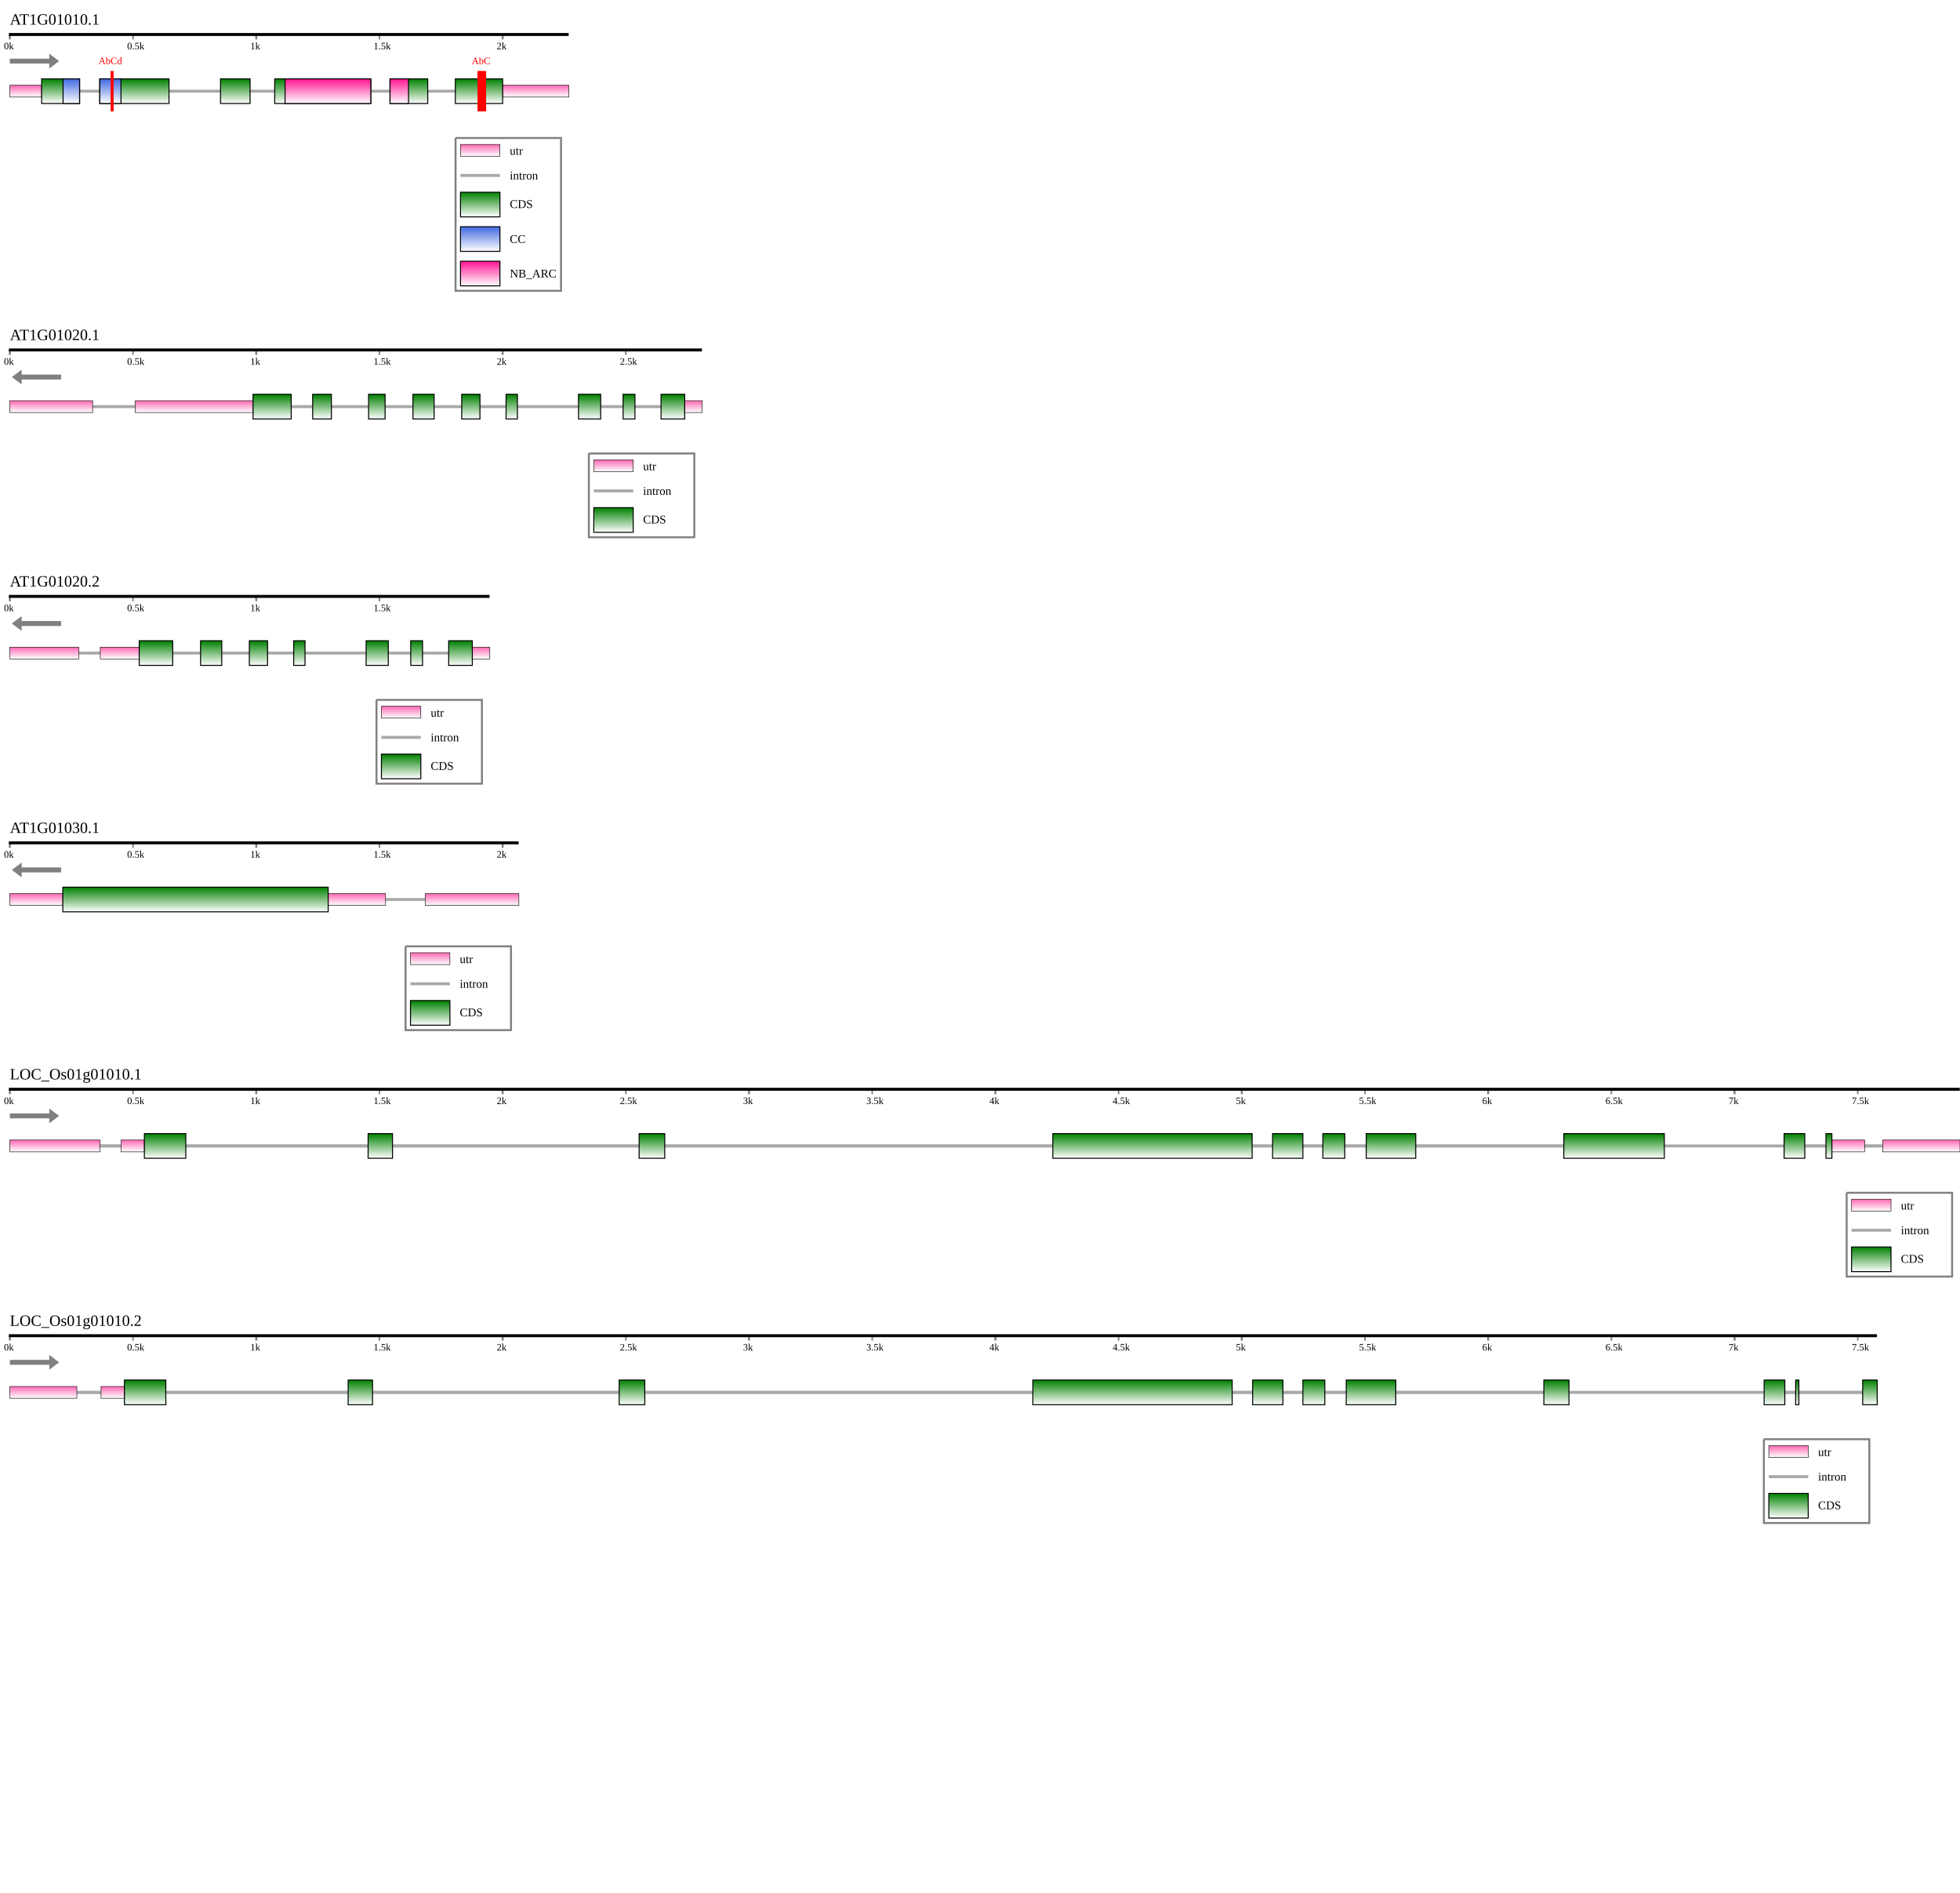
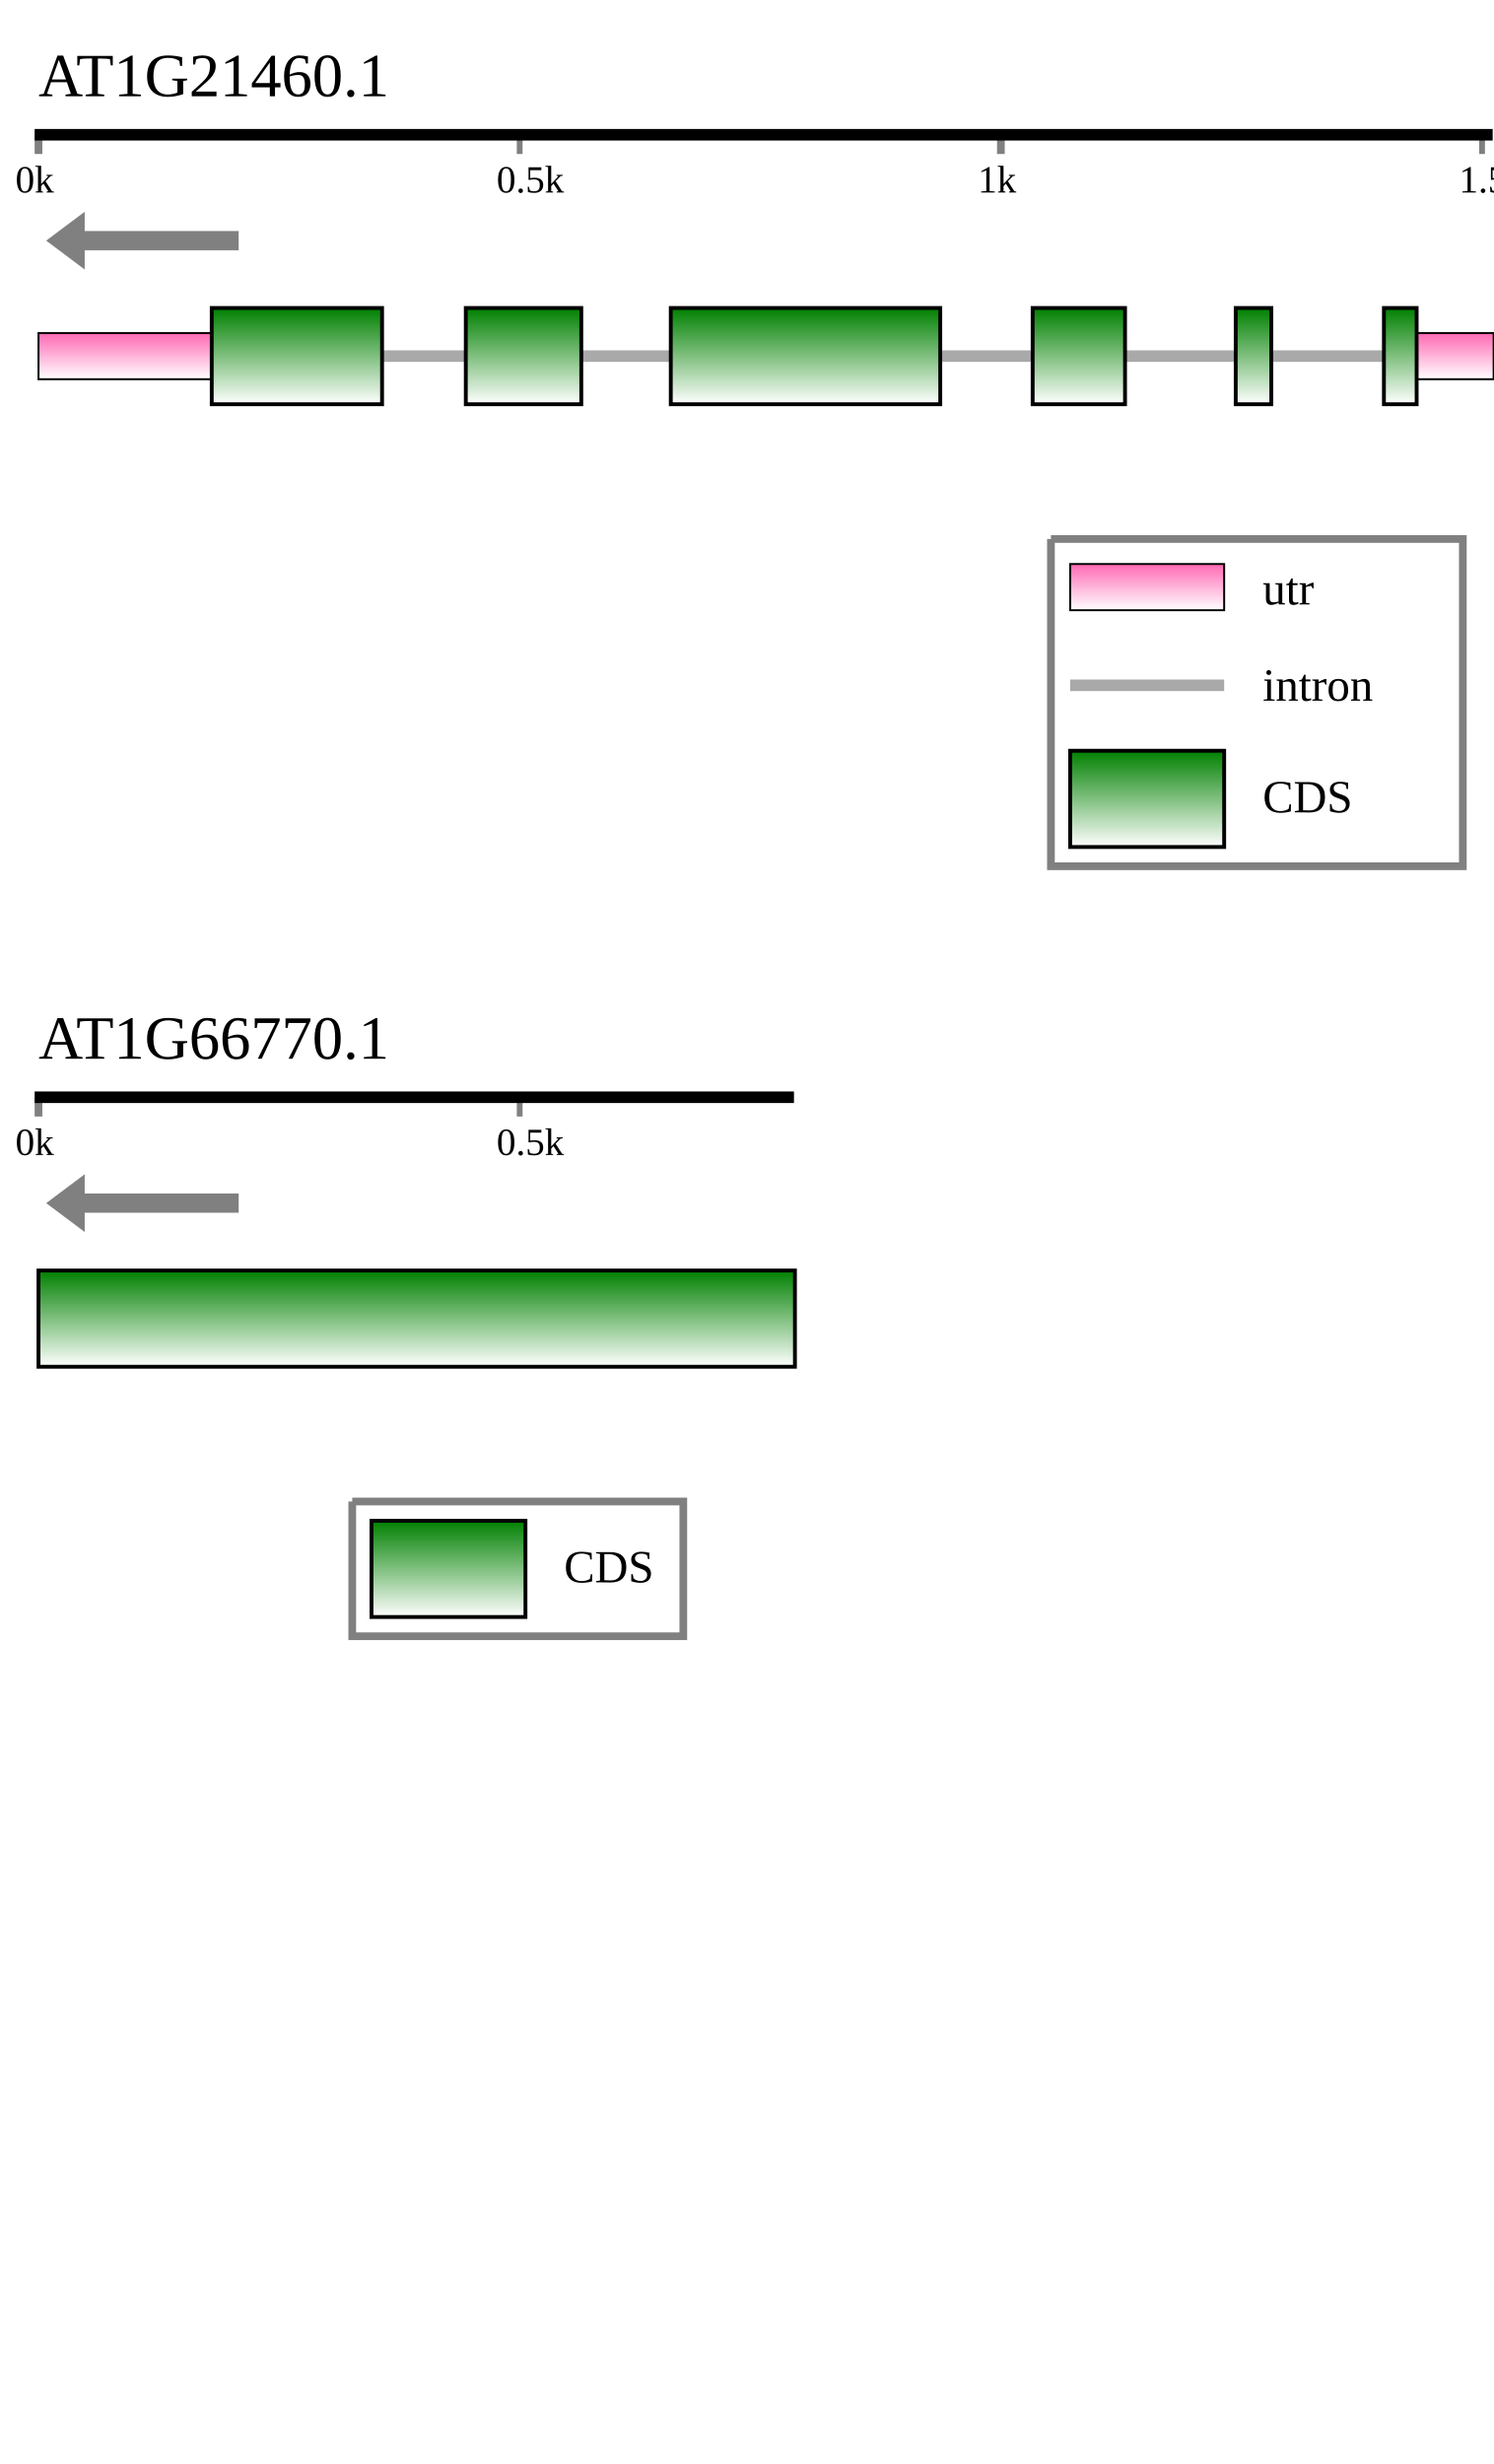
- <svg xmlns="http://www.w3.org/2000/svg" baseProfile="full" height="1920" version="1.1" width="1988.75">
+ <svg xmlns="http://www.w3.org/2000/svg" baseProfile="full" height="640" version="1.1" width="388.0">
  <defs>
    <linearGradient id="id1" x1="0" x2="0" y1="0" y2="1">
-       <stop offset="0" stop-color="hotpink" />
-       <stop offset="1" stop-color="white" />
-       <stop offset="0" stop-color="hotpink" />
-       <stop offset="1" stop-color="white" />
-       <stop offset="0" stop-color="hotpink" />
-       <stop offset="1" stop-color="white" />
-       <stop offset="0" stop-color="hotpink" />
-       <stop offset="1" stop-color="white" />
-       <stop offset="0" stop-color="hotpink" />
-       <stop offset="1" stop-color="white" />
-       <stop offset="0" stop-color="hotpink" />
-       <stop offset="1" stop-color="white" />
-       <stop offset="0" stop-color="hotpink" />
-       <stop offset="1" stop-color="white" />
-       <stop offset="0" stop-color="hotpink" />
-       <stop offset="1" stop-color="white" />
      <stop offset="0" stop-color="hotpink" />
      <stop offset="1" stop-color="white" />
      <stop offset="0" stop-color="hotpink" />
      <stop offset="1" stop-color="white" />
      <stop offset="0" stop-color="hotpink" />
      <stop offset="1" stop-color="white" />
      <stop offset="0" stop-color="hotpink" />
      <stop offset="1" stop-color="white" />
    </linearGradient>
    <linearGradient id="id2" x1="0" x2="0" y1="0" y2="1">
      <stop offset="0" stop-color="green" />
      <stop offset="1" stop-color="white" />
      <stop offset="0" stop-color="green" />
      <stop offset="1" stop-color="white" />
-       <stop offset="0" stop-color="green" />
-       <stop offset="1" stop-color="white" />
-       <stop offset="0" stop-color="green" />
-       <stop offset="1" stop-color="white" />
-       <stop offset="0" stop-color="green" />
-       <stop offset="1" stop-color="white" />
-       <stop offset="0" stop-color="green" />
-       <stop offset="1" stop-color="white" />
    </linearGradient>
    <linearGradient x1="0" x2="0" y1="0" y2="1" />
    <linearGradient x1="0" x2="0" y1="0" y2="1">
      <stop offset="0" stop-color="orange" />
      <stop offset="1" stop-color="white" />
      <stop offset="0" stop-color="orange" />
      <stop offset="1" stop-color="white" />
-       <stop offset="0" stop-color="orange" />
-       <stop offset="1" stop-color="white" />
-       <stop offset="0" stop-color="orange" />
-       <stop offset="1" stop-color="white" />
-       <stop offset="0" stop-color="orange" />
-       <stop offset="1" stop-color="white" />
-       <stop offset="0" stop-color="orange" />
-       <stop offset="1" stop-color="white" />
-     </linearGradient>
-     <linearGradient id="id3" x1="0" x2="0" y1="0" y2="1">
-       <stop offset="0" stop-color="royalblue" />
-       <stop offset="1" stop-color="white" />
-     </linearGradient>
-     <linearGradient id="id4" x1="0" x2="0" y1="0" y2="1">
-       <stop offset="0" stop-color="deeppink" />
-       <stop offset="1" stop-color="white" />
    </linearGradient>
  </defs>
-   <text fill="black" font-size="16" x="10" y="25">AT1G01010.1</text>
-   <polygon fill="gray" points="10,59.5 50,59.5 50,54.5 60,62 50,69.5 50,64.5 10,64.5" stroke="none" />
+   <text fill="black" font-size="16" x="10" y="25">AT1G21460.1</text>
+   <polygon fill="gray" points="22,60 62,60 62,65 22,65 22,70 12,62.5 22,55" stroke="none" />
  <line stroke="gray" stroke-width="2" x1="10" x2="10" y1="35" y2="40" />
  <text fill="black" font-size="10" x="4" y="50">0k</text>
  <line stroke="gray" stroke-width="1.5" x1="135.0" x2="135.0" y1="35" y2="40" />
  <text fill="black" font-size="10" x="129.0" y="50">0.5k</text>
  <line stroke="gray" stroke-width="2" x1="260" x2="260" y1="35" y2="40" />
  <text fill="black" font-size="10" x="254" y="50">1k</text>
  <line stroke="gray" stroke-width="1.5" x1="385.0" x2="385.0" y1="35" y2="40" />
  <text fill="black" font-size="10" x="379.0" y="50">1.5k</text>
-   <line stroke="gray" stroke-width="2" x1="510" x2="510" y1="35" y2="40" />
-   <text fill="black" font-size="10" x="504" y="50">2k</text>
-   <line stroke="black" stroke-width="3" x1="9.0" x2="577.0" y1="35" y2="35" />
-   <rect fill="url(#id1) currentColor" height="12px" stroke="black" stroke-width="0.5" width="40px" x="467.25" y="146.5" />
-   <text fill="black" font-size="12" x="517.25" y="157">utr</text>
-   <line stroke="darkgrey" stroke-width="3" x1="80.5" x2="101.25" y1="92.5" y2="92.5" />
-   <line stroke="darkgrey" stroke-width="3" x1="171.25" x2="223.75" y1="92.5" y2="92.5" />
-   <line stroke="darkgrey" stroke-width="3" x1="253.5" x2="278.75" y1="92.5" y2="92.5" />
-   <line stroke="darkgrey" stroke-width="3" x1="376.0" x2="395.75" y1="92.5" y2="92.5" />
-   <line stroke="darkgrey" stroke-width="3" x1="433.75" x2="462.0" y1="92.5" y2="92.5" />
-   <line stroke="darkgrey" stroke-width="3" x1="467.25" x2="507.25" y1="178" y2="178" />
-   <text fill="black" font-size="12" x="517.25" y="182">intron</text>
-   <rect fill="url(#id1) currentColor" height="12px" stroke="black" stroke-width="0.5" width="32.25px" x="10.0" y="86.5" />
-   <rect fill="url(#id1) currentColor" height="12px" stroke="black" stroke-width="0.5" width="67.25px" x="510.0" y="86.5" />
-   <rect fill="url(#id2) currentColor" height="25px" opacity="1.0" stroke="black" stroke-width="1" width="38.5px" x="42.25" y="80" />
-   <rect fill="url(#id2) currentColor" height="25px" opacity="1.0" stroke="black" stroke-width="1" width="70.25px" x="101.25" y="80" />
-   <rect fill="url(#id2) currentColor" height="25px" opacity="1.0" stroke="black" stroke-width="1" width="30.0px" x="223.75" y="80" />
-   <rect fill="url(#id2) currentColor" height="25px" opacity="1.0" stroke="black" stroke-width="1" width="97.5px" x="278.75" y="80" />
-   <rect fill="url(#id2) currentColor" height="25px" opacity="1.0" stroke="black" stroke-width="1" width="38.25px" x="395.75" y="80" />
-   <rect fill="url(#id2) currentColor" height="25px" opacity="1.0" stroke="black" stroke-width="1" width="48.0px" x="462.0" y="80" />
-   <rect fill="url(#id2) currentColor" height="25px" stroke="black" stroke-width="1" width="40px" x="467.25" y="195" />
-   <text fill="black" font-size="12" x="517.25" y="211">CDS</text>
-   <rect fill="url(#id3) currentColor" height="25px" stroke="black" stroke-width="1" width="16.75px" x="64.0" y="80" />
-   <rect fill="url(#id3) currentColor" height="25px" stroke="black" stroke-width="1" width="40px" x="467.25" y="230" />
-   <text fill="black" font-size="12" x="517.25" y="246.5">CC</text>
-   <rect fill="url(#id3) currentColor" height="25px" stroke="black" stroke-width="1" width="21.5px" x="101.25" y="80" />
-   <rect fill="url(#id4) currentColor" height="25px" stroke="black" stroke-width="1" width="87.0px" x="289.25" y="80" />
-   <rect fill="url(#id4) currentColor" height="25px" stroke="black" stroke-width="1" width="40px" x="467.25" y="265" />
-   <text fill="black" font-size="12" x="517.25" y="281.5">NB_ARC</text>
-   <rect fill="url(#id4) currentColor" height="25px" stroke="black" stroke-width="1" width="18.75px" x="395.75" y="80" />
+   <line stroke="black" stroke-width="3" x1="9.0" x2="387.75" y1="35" y2="35" />
+   <rect fill="url(#id1) currentColor" height="12px" stroke="black" stroke-width="0.5" width="40px" x="278.0" y="146.5" />
+   <text fill="black" font-size="12" x="328.0" y="157">utr</text>
+   <line stroke="darkgrey" stroke-width="3" x1="99.0" x2="121.0" y1="92.5" y2="92.5" />
+   <line stroke="darkgrey" stroke-width="3" x1="150.75" x2="174.25" y1="92.5" y2="92.5" />
+   <line stroke="darkgrey" stroke-width="3" x1="244.0" x2="268.25" y1="92.5" y2="92.5" />
+   <line stroke="darkgrey" stroke-width="3" x1="292.0" x2="321.0" y1="92.5" y2="92.5" />
+   <line stroke="darkgrey" stroke-width="3" x1="330.0" x2="359.5" y1="92.5" y2="92.5" />
+   <line stroke="darkgrey" stroke-width="3" x1="278.0" x2="318.0" y1="178" y2="178" />
+   <text fill="black" font-size="12" x="328.0" y="182">intron</text>
+   <rect fill="url(#id1) currentColor" height="12px" stroke="black" stroke-width="0.5" width="20.0px" x="368.0" y="86.5" />
+   <rect fill="url(#id1) currentColor" height="12px" stroke="black" stroke-width="0.5" width="45.0px" x="10.0" y="86.5" />
+   <rect fill="url(#id2) currentColor" height="25px" opacity="1.0" stroke="black" stroke-width="1" width="8.5px" x="359.5" y="80" />
+   <rect fill="url(#id2) currentColor" height="25px" opacity="1.0" stroke="black" stroke-width="1" width="9.25px" x="321.0" y="80" />
+   <rect fill="url(#id2) currentColor" height="25px" opacity="1.0" stroke="black" stroke-width="1" width="24.0px" x="268.25" y="80" />
+   <rect fill="url(#id2) currentColor" height="25px" opacity="1.0" stroke="black" stroke-width="1" width="70.0px" x="174.25" y="80" />
+   <rect fill="url(#id2) currentColor" height="25px" opacity="1.0" stroke="black" stroke-width="1" width="30.0px" x="121.0" y="80" />
+   <rect fill="url(#id2) currentColor" height="25px" opacity="1.0" stroke="black" stroke-width="1" width="44.25px" x="55.0" y="80" />
+   <rect fill="url(#id2) currentColor" height="25px" stroke="black" stroke-width="1" width="40px" x="278.0" y="195" />
+   <text fill="black" font-size="12" x="328.0" y="211">CDS</text>
  <g fill="none" stroke="gray" stroke-width="2">
-     <polyline points="462.25,140 569.25,140 569.25,295 462.25,295 462.25,140" />
+     <polyline points="273.0,140 380.0,140 380.0,225 273.0,225 273.0,140" />
  </g>
-   <rect fill="red" height="40px" stroke="red" stroke-width="1" width="7.75px" x="485.0" y="72.5" />
-   <text fill="red" font-size="10" x="478.625" y="65">AbC</text>
-   <rect fill="red" height="40px" stroke="red" stroke-width="1" width="2px" x="112.75" y="72.5" />
-   <text fill="red" font-size="10" x="100.0" y="65">AbCd</text>
-   <text fill="black" font-size="16" x="10" y="345.0">AT1G01020.1</text>
-   <polygon fill="gray" points="22,380.0 62,380.0 62,385.0 22,385.0 22,390.0 12,382.5 22,375.0" stroke="none" />
-   <line stroke="gray" stroke-width="2" x1="10" x2="10" y1="355.0" y2="360.0" />
-   <text fill="black" font-size="10" x="4" y="370.0">0k</text>
-   <line stroke="gray" stroke-width="1.5" x1="135.0" x2="135.0" y1="355.0" y2="360.0" />
-   <text fill="black" font-size="10" x="129.0" y="370.0">0.5k</text>
-   <line stroke="gray" stroke-width="2" x1="260" x2="260" y1="355.0" y2="360.0" />
-   <text fill="black" font-size="10" x="254" y="370.0">1k</text>
-   <line stroke="gray" stroke-width="1.5" x1="385.0" x2="385.0" y1="355.0" y2="360.0" />
-   <text fill="black" font-size="10" x="379.0" y="370.0">1.5k</text>
-   <line stroke="gray" stroke-width="2" x1="510" x2="510" y1="355.0" y2="360.0" />
-   <text fill="black" font-size="10" x="504" y="370.0">2k</text>
-   <line stroke="gray" stroke-width="1.5" x1="635.0" x2="635.0" y1="355.0" y2="360.0" />
-   <text fill="black" font-size="10" x="629.0" y="370.0">2.5k</text>
-   <line stroke="black" stroke-width="3" x1="9.0" x2="712.25" y1="355.0" y2="355.0" />
-   <rect fill="url(#id1) currentColor" height="12px" stroke="black" stroke-width="0.5" width="40px" x="602.5" y="466.5" />
-   <text fill="black" font-size="12" x="652.5" y="477.0">utr</text>
-   <line stroke="darkgrey" stroke-width="3" x1="93.75" x2="137.25" y1="412.5" y2="412.5" />
-   <line stroke="darkgrey" stroke-width="3" x1="295.25" x2="317.25" y1="412.5" y2="412.5" />
-   <line stroke="darkgrey" stroke-width="3" x1="336.0" x2="374.0" y1="412.5" y2="412.5" />
-   <line stroke="darkgrey" stroke-width="3" x1="390.5" x2="419.0" y1="412.5" y2="412.5" />
-   <line stroke="darkgrey" stroke-width="3" x1="440.25" x2="468.5" y1="412.5" y2="412.5" />
-   <line stroke="darkgrey" stroke-width="3" x1="486.75" x2="513.5" y1="412.5" y2="412.5" />
-   <line stroke="darkgrey" stroke-width="3" x1="524.75" x2="587.0" y1="412.5" y2="412.5" />
-   <line stroke="darkgrey" stroke-width="3" x1="609.25" x2="632.25" y1="412.5" y2="412.5" />
-   <line stroke="darkgrey" stroke-width="3" x1="644.0" x2="670.75" y1="412.5" y2="412.5" />
-   <line stroke="darkgrey" stroke-width="3" x1="602.5" x2="642.5" y1="498.0" y2="498.0" />
-   <text fill="black" font-size="12" x="652.5" y="502.0">intron</text>
-   <rect fill="url(#id1) currentColor" height="12px" stroke="black" stroke-width="0.5" width="17.75px" x="694.75" y="406.5" />
-   <rect fill="url(#id1) currentColor" height="12px" stroke="black" stroke-width="0.5" width="119.5px" x="137.25" y="406.5" />
-   <rect fill="url(#id1) currentColor" height="12px" stroke="black" stroke-width="0.5" width="84.0px" x="10.0" y="406.5" />
-   <rect fill="url(#id2) currentColor" height="25px" opacity="1.0" stroke="black" stroke-width="1" width="24.0px" x="670.75" y="400.0" />
-   <rect fill="url(#id2) currentColor" height="25px" opacity="1.0" stroke="black" stroke-width="1" width="12.0px" x="632.25" y="400.0" />
-   <rect fill="url(#id2) currentColor" height="25px" opacity="1.0" stroke="black" stroke-width="1" width="22.5px" x="587.0" y="400.0" />
-   <rect fill="url(#id2) currentColor" height="25px" opacity="1.0" stroke="black" stroke-width="1" width="11.5px" x="513.5" y="400.0" />
-   <rect fill="url(#id2) currentColor" height="25px" opacity="1.0" stroke="black" stroke-width="1" width="18.5px" x="468.5" y="400.0" />
-   <rect fill="url(#id2) currentColor" height="25px" opacity="1.0" stroke="black" stroke-width="1" width="21.5px" x="419.0" y="400.0" />
-   <rect fill="url(#id2) currentColor" height="25px" opacity="1.0" stroke="black" stroke-width="1" width="16.75px" x="374.0" y="400.0" />
-   <rect fill="url(#id2) currentColor" height="25px" opacity="1.0" stroke="black" stroke-width="1" width="19.0px" x="317.25" y="400.0" />
-   <rect fill="url(#id2) currentColor" height="25px" opacity="1.0" stroke="black" stroke-width="1" width="38.75px" x="256.75" y="400.0" />
-   <rect fill="url(#id2) currentColor" height="25px" stroke="black" stroke-width="1" width="40px" x="602.5" y="515.0" />
-   <text fill="black" font-size="12" x="652.5" y="531.0">CDS</text>
+   <text fill="black" font-size="16" x="10" y="275.0">AT1G66770.1</text>
+   <polygon fill="gray" points="22,310.0 62,310.0 62,315.0 22,315.0 22,320.0 12,312.5 22,305.0" stroke="none" />
+   <line stroke="gray" stroke-width="2" x1="10" x2="10" y1="285.0" y2="290.0" />
+   <text fill="black" font-size="10" x="4" y="300.0">0k</text>
+   <line stroke="gray" stroke-width="1.5" x1="135.0" x2="135.0" y1="285.0" y2="290.0" />
+   <text fill="black" font-size="10" x="129.0" y="300.0">0.5k</text>
+   <line stroke="black" stroke-width="3" x1="9.0" x2="206.25" y1="285.0" y2="285.0" />
+   <rect fill="url(#id2) currentColor" height="25px" opacity="1.0" stroke="black" stroke-width="1" width="196.5px" x="10.0" y="330.0" />
+   <rect fill="url(#id2) currentColor" height="25px" stroke="black" stroke-width="1" width="40px" x="96.5" y="395.0" />
+   <text fill="black" font-size="12" x="146.5" y="411.0">CDS</text>
  <g fill="none" stroke="gray" stroke-width="2">
-     <polyline points="597.5,460.0 704.5,460.0 704.5,545.0 597.5,545.0 597.5,460.0" />
-   </g>
-   <text fill="black" font-size="16" x="10" y="595.0">AT1G01020.2</text>
-   <polygon fill="gray" points="22,630.0 62,630.0 62,635.0 22,635.0 22,640.0 12,632.5 22,625.0" stroke="none" />
-   <line stroke="gray" stroke-width="2" x1="10" x2="10" y1="605.0" y2="610.0" />
-   <text fill="black" font-size="10" x="4" y="620.0">0k</text>
-   <line stroke="gray" stroke-width="1.5" x1="135.0" x2="135.0" y1="605.0" y2="610.0" />
-   <text fill="black" font-size="10" x="129.0" y="620.0">0.5k</text>
-   <line stroke="gray" stroke-width="2" x1="260" x2="260" y1="605.0" y2="610.0" />
-   <text fill="black" font-size="10" x="254" y="620.0">1k</text>
-   <line stroke="gray" stroke-width="1.5" x1="385.0" x2="385.0" y1="605.0" y2="610.0" />
-   <text fill="black" font-size="10" x="379.0" y="620.0">1.5k</text>
-   <line stroke="black" stroke-width="3" x1="9.0" x2="496.75" y1="605.0" y2="605.0" />
-   <rect fill="url(#id1) currentColor" height="12px" stroke="black" stroke-width="0.5" width="40px" x="387.0" y="716.5" />
-   <text fill="black" font-size="12" x="437.0" y="727.0">utr</text>
-   <line stroke="darkgrey" stroke-width="3" x1="79.75" x2="101.75" y1="662.5" y2="662.5" />
-   <line stroke="darkgrey" stroke-width="3" x1="175.0" x2="203.5" y1="662.5" y2="662.5" />
-   <line stroke="darkgrey" stroke-width="3" x1="224.75" x2="253.0" y1="662.5" y2="662.5" />
-   <line stroke="darkgrey" stroke-width="3" x1="271.25" x2="298.0" y1="662.5" y2="662.5" />
-   <line stroke="darkgrey" stroke-width="3" x1="309.25" x2="371.5" y1="662.5" y2="662.5" />
-   <line stroke="darkgrey" stroke-width="3" x1="393.75" x2="416.75" y1="662.5" y2="662.5" />
-   <line stroke="darkgrey" stroke-width="3" x1="428.5" x2="455.25" y1="662.5" y2="662.5" />
-   <line stroke="darkgrey" stroke-width="3" x1="387.0" x2="427.0" y1="748.0" y2="748.0" />
-   <text fill="black" font-size="12" x="437.0" y="752.0">intron</text>
-   <rect fill="url(#id1) currentColor" height="12px" stroke="black" stroke-width="0.5" width="17.75px" x="479.25" y="656.5" />
-   <rect fill="url(#id1) currentColor" height="12px" stroke="black" stroke-width="0.5" width="39.5px" x="101.75" y="656.5" />
-   <rect fill="url(#id1) currentColor" height="12px" stroke="black" stroke-width="0.5" width="70.0px" x="10.0" y="656.5" />
-   <rect fill="url(#id2) currentColor" height="25px" opacity="1.0" stroke="black" stroke-width="1" width="24.0px" x="455.25" y="650.0" />
-   <rect fill="url(#id2) currentColor" height="25px" opacity="1.0" stroke="black" stroke-width="1" width="12.0px" x="416.75" y="650.0" />
-   <rect fill="url(#id2) currentColor" height="25px" opacity="1.0" stroke="black" stroke-width="1" width="22.5px" x="371.5" y="650.0" />
-   <rect fill="url(#id2) currentColor" height="25px" opacity="1.0" stroke="black" stroke-width="1" width="11.5px" x="298.0" y="650.0" />
-   <rect fill="url(#id2) currentColor" height="25px" opacity="1.0" stroke="black" stroke-width="1" width="18.5px" x="253.0" y="650.0" />
-   <rect fill="url(#id2) currentColor" height="25px" opacity="1.0" stroke="black" stroke-width="1" width="21.5px" x="203.5" y="650.0" />
-   <rect fill="url(#id2) currentColor" height="25px" opacity="1.0" stroke="black" stroke-width="1" width="34.0px" x="141.25" y="650.0" />
-   <rect fill="url(#id2) currentColor" height="25px" stroke="black" stroke-width="1" width="40px" x="387.0" y="765.0" />
-   <text fill="black" font-size="12" x="437.0" y="781.0">CDS</text>
-   <g fill="none" stroke="gray" stroke-width="2">
-     <polyline points="382.0,710.0 489.0,710.0 489.0,795.0 382.0,795.0 382.0,710.0" />
-   </g>
-   <text fill="black" font-size="16" x="10" y="845.0">AT1G01030.1</text>
-   <polygon fill="gray" points="22,880.0 62,880.0 62,885.0 22,885.0 22,890.0 12,882.5 22,875.0" stroke="none" />
-   <line stroke="gray" stroke-width="2" x1="10" x2="10" y1="855.0" y2="860.0" />
-   <text fill="black" font-size="10" x="4" y="870.0">0k</text>
-   <line stroke="gray" stroke-width="1.5" x1="135.0" x2="135.0" y1="855.0" y2="860.0" />
-   <text fill="black" font-size="10" x="129.0" y="870.0">0.5k</text>
-   <line stroke="gray" stroke-width="2" x1="260" x2="260" y1="855.0" y2="860.0" />
-   <text fill="black" font-size="10" x="254" y="870.0">1k</text>
-   <line stroke="gray" stroke-width="1.5" x1="385.0" x2="385.0" y1="855.0" y2="860.0" />
-   <text fill="black" font-size="10" x="379.0" y="870.0">1.5k</text>
-   <line stroke="gray" stroke-width="2" x1="510" x2="510" y1="855.0" y2="860.0" />
-   <text fill="black" font-size="10" x="504" y="870.0">2k</text>
-   <line stroke="black" stroke-width="3" x1="9.0" x2="526.25" y1="855.0" y2="855.0" />
-   <rect fill="url(#id1) currentColor" height="12px" stroke="black" stroke-width="0.5" width="40px" x="416.5" y="966.5" />
-   <text fill="black" font-size="12" x="466.5" y="977.0">utr</text>
-   <line stroke="darkgrey" stroke-width="3" x1="391.0" x2="431.5" y1="912.5" y2="912.5" />
-   <line stroke="darkgrey" stroke-width="3" x1="416.5" x2="456.5" y1="998.0" y2="998.0" />
-   <text fill="black" font-size="12" x="466.5" y="1002.0">intron</text>
-   <rect fill="url(#id1) currentColor" height="12px" stroke="black" stroke-width="0.5" width="95.0px" x="431.5" y="906.5" />
-   <rect fill="url(#id1) currentColor" height="12px" stroke="black" stroke-width="0.5" width="58.25px" x="333.0" y="906.5" />
-   <rect fill="url(#id1) currentColor" height="12px" stroke="black" stroke-width="0.5" width="53.75px" x="10.0" y="906.5" />
-   <rect fill="url(#id2) currentColor" height="25px" opacity="1.0" stroke="black" stroke-width="1" width="269.25px" x="63.75" y="900.0" />
-   <rect fill="url(#id2) currentColor" height="25px" stroke="black" stroke-width="1" width="40px" x="416.5" y="1015.0" />
-   <text fill="black" font-size="12" x="466.5" y="1031.0">CDS</text>
-   <g fill="none" stroke="gray" stroke-width="2">
-     <polyline points="411.5,960.0 518.5,960.0 518.5,1045.0 411.5,1045.0 411.5,960.0" />
-   </g>
-   <text fill="black" font-size="16" x="10" y="1095.0">LOC_Os01g01010.1</text>
-   <polygon fill="gray" points="10,1129.5 50,1129.5 50,1124.5 60,1132.0 50,1139.5 50,1134.5 10,1134.5" stroke="none" />
-   <line stroke="gray" stroke-width="2" x1="10" x2="10" y1="1105.0" y2="1110.0" />
-   <text fill="black" font-size="10" x="4" y="1120.0">0k</text>
-   <line stroke="gray" stroke-width="1.5" x1="135.0" x2="135.0" y1="1105.0" y2="1110.0" />
-   <text fill="black" font-size="10" x="129.0" y="1120.0">0.5k</text>
-   <line stroke="gray" stroke-width="2" x1="260" x2="260" y1="1105.0" y2="1110.0" />
-   <text fill="black" font-size="10" x="254" y="1120.0">1k</text>
-   <line stroke="gray" stroke-width="1.5" x1="385.0" x2="385.0" y1="1105.0" y2="1110.0" />
-   <text fill="black" font-size="10" x="379.0" y="1120.0">1.5k</text>
-   <line stroke="gray" stroke-width="2" x1="510" x2="510" y1="1105.0" y2="1110.0" />
-   <text fill="black" font-size="10" x="504" y="1120.0">2k</text>
-   <line stroke="gray" stroke-width="1.5" x1="635.0" x2="635.0" y1="1105.0" y2="1110.0" />
-   <text fill="black" font-size="10" x="629.0" y="1120.0">2.5k</text>
-   <line stroke="gray" stroke-width="2" x1="760" x2="760" y1="1105.0" y2="1110.0" />
-   <text fill="black" font-size="10" x="754" y="1120.0">3k</text>
-   <line stroke="gray" stroke-width="1.5" x1="885.0" x2="885.0" y1="1105.0" y2="1110.0" />
-   <text fill="black" font-size="10" x="879.0" y="1120.0">3.5k</text>
-   <line stroke="gray" stroke-width="2" x1="1010" x2="1010" y1="1105.0" y2="1110.0" />
-   <text fill="black" font-size="10" x="1004" y="1120.0">4k</text>
-   <line stroke="gray" stroke-width="1.5" x1="1135.0" x2="1135.0" y1="1105.0" y2="1110.0" />
-   <text fill="black" font-size="10" x="1129.0" y="1120.0">4.5k</text>
-   <line stroke="gray" stroke-width="2" x1="1260" x2="1260" y1="1105.0" y2="1110.0" />
-   <text fill="black" font-size="10" x="1254" y="1120.0">5k</text>
-   <line stroke="gray" stroke-width="1.5" x1="1385.0" x2="1385.0" y1="1105.0" y2="1110.0" />
-   <text fill="black" font-size="10" x="1379.0" y="1120.0">5.5k</text>
-   <line stroke="gray" stroke-width="2" x1="1510" x2="1510" y1="1105.0" y2="1110.0" />
-   <text fill="black" font-size="10" x="1504" y="1120.0">6k</text>
-   <line stroke="gray" stroke-width="1.5" x1="1635.0" x2="1635.0" y1="1105.0" y2="1110.0" />
-   <text fill="black" font-size="10" x="1629.0" y="1120.0">6.5k</text>
-   <line stroke="gray" stroke-width="2" x1="1760" x2="1760" y1="1105.0" y2="1110.0" />
-   <text fill="black" font-size="10" x="1754" y="1120.0">7k</text>
-   <line stroke="gray" stroke-width="1.5" x1="1885.0" x2="1885.0" y1="1105.0" y2="1110.0" />
-   <text fill="black" font-size="10" x="1879.0" y="1120.0">7.5k</text>
-   <line stroke="black" stroke-width="3" x1="9.0" x2="1988.5" y1="1105.0" y2="1105.0" />
-   <rect fill="url(#id1) currentColor" height="12px" stroke="black" stroke-width="0.5" width="40px" x="1878.75" y="1216.5" />
-   <text fill="black" font-size="12" x="1928.75" y="1227.0">utr</text>
-   <line stroke="darkgrey" stroke-width="3" x1="1831.0" x2="1852.75" y1="1162.5" y2="1162.5" />
-   <line stroke="darkgrey" stroke-width="3" x1="1891.75" x2="1910.25" y1="1162.5" y2="1162.5" />
-   <line stroke="darkgrey" stroke-width="3" x1="10.0" x2="1988.5" y1="1162.5" y2="1162.5" />
-   <line stroke="darkgrey" stroke-width="3" x1="101.25" x2="122.75" y1="1162.5" y2="1162.5" />
-   <line stroke="darkgrey" stroke-width="3" x1="188.25" x2="373.5" y1="1162.5" y2="1162.5" />
-   <line stroke="darkgrey" stroke-width="3" x1="398.0" x2="648.5" y1="1162.5" y2="1162.5" />
-   <line stroke="darkgrey" stroke-width="3" x1="674.25" x2="1068.25" y1="1162.5" y2="1162.5" />
-   <line stroke="darkgrey" stroke-width="3" x1="1270.25" x2="1291.25" y1="1162.5" y2="1162.5" />
-   <line stroke="darkgrey" stroke-width="3" x1="1321.75" x2="1342.25" y1="1162.5" y2="1162.5" />
-   <line stroke="darkgrey" stroke-width="3" x1="1364.25" x2="1386.25" y1="1162.5" y2="1162.5" />
-   <line stroke="darkgrey" stroke-width="3" x1="1436.25" x2="1586.75" y1="1162.5" y2="1162.5" />
-   <line stroke="darkgrey" stroke-width="3" x1="1878.75" x2="1918.75" y1="1248.0" y2="1248.0" />
-   <text fill="black" font-size="12" x="1928.75" y="1252.0">intron</text>
-   <rect fill="url(#id1) currentColor" height="12px" stroke="black" stroke-width="0.5" width="91.5px" x="10.0" y="1156.5" />
-   <rect fill="url(#id1) currentColor" height="12px" stroke="black" stroke-width="0.5" width="23.75px" x="122.75" y="1156.5" />
-   <rect fill="url(#id1) currentColor" height="12px" stroke="black" stroke-width="0.5" width="33.25px" x="1858.75" y="1156.5" />
-   <rect fill="url(#id1) currentColor" height="12px" stroke="black" stroke-width="0.5" width="78.5px" x="1910.25" y="1156.5" />
-   <rect fill="url(#id2) currentColor" height="25px" opacity="1.0" stroke="black" stroke-width="1" width="42.0px" x="146.5" y="1150.0" />
-   <rect fill="url(#id2) currentColor" height="25px" opacity="1.0" stroke="black" stroke-width="1" width="24.75px" x="373.5" y="1150.0" />
-   <rect fill="url(#id2) currentColor" height="25px" opacity="1.0" stroke="black" stroke-width="1" width="26.0px" x="648.5" y="1150.0" />
-   <rect fill="url(#id2) currentColor" height="25px" opacity="1.0" stroke="black" stroke-width="1" width="202.25px" x="1068.25" y="1150.0" />
-   <rect fill="url(#id2) currentColor" height="25px" opacity="1.0" stroke="black" stroke-width="1" width="30.75px" x="1291.25" y="1150.0" />
-   <rect fill="url(#id2) currentColor" height="25px" opacity="1.0" stroke="black" stroke-width="1" width="22.25px" x="1342.25" y="1150.0" />
-   <rect fill="url(#id2) currentColor" height="25px" opacity="1.0" stroke="black" stroke-width="1" width="50.25px" x="1386.25" y="1150.0" />
-   <rect fill="url(#id2) currentColor" height="25px" opacity="1.0" stroke="black" stroke-width="1" width="102.0px" x="1586.75" y="1150.0" />
-   <rect fill="url(#id2) currentColor" height="25px" opacity="1.0" stroke="black" stroke-width="1" width="21.0px" x="1810.25" y="1150.0" />
-   <rect fill="url(#id2) currentColor" height="25px" opacity="1.0" stroke="black" stroke-width="1" width="6.0px" x="1852.75" y="1150.0" />
-   <rect fill="url(#id2) currentColor" height="25px" stroke="black" stroke-width="1" width="40px" x="1878.75" y="1265.0" />
-   <text fill="black" font-size="12" x="1928.75" y="1281.0">CDS</text>
-   <g fill="none" stroke="gray" stroke-width="2">
-     <polyline points="1873.75,1210.0 1980.75,1210.0 1980.75,1295.0 1873.75,1295.0 1873.75,1210.0" />
-   </g>
-   <text fill="black" font-size="16" x="10" y="1345.0">LOC_Os01g01010.2</text>
-   <polygon fill="gray" points="10,1379.5 50,1379.5 50,1374.5 60,1382.0 50,1389.5 50,1384.5 10,1384.5" stroke="none" />
-   <line stroke="gray" stroke-width="2" x1="10" x2="10" y1="1355.0" y2="1360.0" />
-   <text fill="black" font-size="10" x="4" y="1370.0">0k</text>
-   <line stroke="gray" stroke-width="1.5" x1="135.0" x2="135.0" y1="1355.0" y2="1360.0" />
-   <text fill="black" font-size="10" x="129.0" y="1370.0">0.5k</text>
-   <line stroke="gray" stroke-width="2" x1="260" x2="260" y1="1355.0" y2="1360.0" />
-   <text fill="black" font-size="10" x="254" y="1370.0">1k</text>
-   <line stroke="gray" stroke-width="1.5" x1="385.0" x2="385.0" y1="1355.0" y2="1360.0" />
-   <text fill="black" font-size="10" x="379.0" y="1370.0">1.5k</text>
-   <line stroke="gray" stroke-width="2" x1="510" x2="510" y1="1355.0" y2="1360.0" />
-   <text fill="black" font-size="10" x="504" y="1370.0">2k</text>
-   <line stroke="gray" stroke-width="1.5" x1="635.0" x2="635.0" y1="1355.0" y2="1360.0" />
-   <text fill="black" font-size="10" x="629.0" y="1370.0">2.5k</text>
-   <line stroke="gray" stroke-width="2" x1="760" x2="760" y1="1355.0" y2="1360.0" />
-   <text fill="black" font-size="10" x="754" y="1370.0">3k</text>
-   <line stroke="gray" stroke-width="1.5" x1="885.0" x2="885.0" y1="1355.0" y2="1360.0" />
-   <text fill="black" font-size="10" x="879.0" y="1370.0">3.5k</text>
-   <line stroke="gray" stroke-width="2" x1="1010" x2="1010" y1="1355.0" y2="1360.0" />
-   <text fill="black" font-size="10" x="1004" y="1370.0">4k</text>
-   <line stroke="gray" stroke-width="1.5" x1="1135.0" x2="1135.0" y1="1355.0" y2="1360.0" />
-   <text fill="black" font-size="10" x="1129.0" y="1370.0">4.5k</text>
-   <line stroke="gray" stroke-width="2" x1="1260" x2="1260" y1="1355.0" y2="1360.0" />
-   <text fill="black" font-size="10" x="1254" y="1370.0">5k</text>
-   <line stroke="gray" stroke-width="1.5" x1="1385.0" x2="1385.0" y1="1355.0" y2="1360.0" />
-   <text fill="black" font-size="10" x="1379.0" y="1370.0">5.5k</text>
-   <line stroke="gray" stroke-width="2" x1="1510" x2="1510" y1="1355.0" y2="1360.0" />
-   <text fill="black" font-size="10" x="1504" y="1370.0">6k</text>
-   <line stroke="gray" stroke-width="1.5" x1="1635.0" x2="1635.0" y1="1355.0" y2="1360.0" />
-   <text fill="black" font-size="10" x="1629.0" y="1370.0">6.5k</text>
-   <line stroke="gray" stroke-width="2" x1="1760" x2="1760" y1="1355.0" y2="1360.0" />
-   <text fill="black" font-size="10" x="1754" y="1370.0">7k</text>
-   <line stroke="gray" stroke-width="1.5" x1="1885.0" x2="1885.0" y1="1355.0" y2="1360.0" />
-   <text fill="black" font-size="10" x="1879.0" y="1370.0">7.5k</text>
-   <line stroke="black" stroke-width="3" x1="9.0" x2="1904.5" y1="1355.0" y2="1355.0" />
-   <rect fill="url(#id1) currentColor" height="12px" stroke="black" stroke-width="0.5" width="40px" x="1794.75" y="1466.5" />
-   <text fill="black" font-size="12" x="1844.75" y="1477.0">utr</text>
-   <line stroke="darkgrey" stroke-width="3" x1="1810.75" x2="1822.0" y1="1412.5" y2="1412.5" />
-   <line stroke="darkgrey" stroke-width="3" x1="1825.0" x2="1890.0" y1="1412.5" y2="1412.5" />
-   <line stroke="darkgrey" stroke-width="3" x1="10.0" x2="1904.5" y1="1412.5" y2="1412.5" />
-   <line stroke="darkgrey" stroke-width="3" x1="77.75" x2="102.5" y1="1412.5" y2="1412.5" />
-   <line stroke="darkgrey" stroke-width="3" x1="168.0" x2="353.25" y1="1412.5" y2="1412.5" />
-   <line stroke="darkgrey" stroke-width="3" x1="377.75" x2="628.25" y1="1412.5" y2="1412.5" />
-   <line stroke="darkgrey" stroke-width="3" x1="654.0" x2="1048.0" y1="1412.5" y2="1412.5" />
-   <line stroke="darkgrey" stroke-width="3" x1="1250.0" x2="1271.0" y1="1412.5" y2="1412.5" />
-   <line stroke="darkgrey" stroke-width="3" x1="1301.5" x2="1322.0" y1="1412.5" y2="1412.5" />
-   <line stroke="darkgrey" stroke-width="3" x1="1344.0" x2="1366.0" y1="1412.5" y2="1412.5" />
-   <line stroke="darkgrey" stroke-width="3" x1="1416.0" x2="1566.5" y1="1412.5" y2="1412.5" />
-   <line stroke="darkgrey" stroke-width="3" x1="1794.75" x2="1834.75" y1="1498.0" y2="1498.0" />
-   <text fill="black" font-size="12" x="1844.75" y="1502.0">intron</text>
-   <rect fill="url(#id1) currentColor" height="12px" stroke="black" stroke-width="0.5" width="68.0px" x="10.0" y="1406.5" />
-   <rect fill="url(#id1) currentColor" height="12px" stroke="black" stroke-width="0.5" width="23.75px" x="102.5" y="1406.5" />
-   <rect fill="url(#id2) currentColor" height="25px" opacity="1.0" stroke="black" stroke-width="1" width="42.0px" x="126.25" y="1400.0" />
-   <rect fill="url(#id2) currentColor" height="25px" opacity="1.0" stroke="black" stroke-width="1" width="24.75px" x="353.25" y="1400.0" />
-   <rect fill="url(#id2) currentColor" height="25px" opacity="1.0" stroke="black" stroke-width="1" width="26.0px" x="628.25" y="1400.0" />
-   <rect fill="url(#id2) currentColor" height="25px" opacity="1.0" stroke="black" stroke-width="1" width="202.25px" x="1048.0" y="1400.0" />
-   <rect fill="url(#id2) currentColor" height="25px" opacity="1.0" stroke="black" stroke-width="1" width="30.75px" x="1271.0" y="1400.0" />
-   <rect fill="url(#id2) currentColor" height="25px" opacity="1.0" stroke="black" stroke-width="1" width="22.25px" x="1322.0" y="1400.0" />
-   <rect fill="url(#id2) currentColor" height="25px" opacity="1.0" stroke="black" stroke-width="1" width="50.25px" x="1366.0" y="1400.0" />
-   <rect fill="url(#id2) currentColor" height="25px" opacity="1.0" stroke="black" stroke-width="1" width="25.5px" x="1566.5" y="1400.0" />
-   <rect fill="url(#id2) currentColor" height="25px" opacity="1.0" stroke="black" stroke-width="1" width="21.0px" x="1790.0" y="1400.0" />
-   <rect fill="url(#id2) currentColor" height="25px" opacity="1.0" stroke="black" stroke-width="1" width="3.25px" x="1822.0" y="1400.0" />
-   <rect fill="url(#id2) currentColor" height="25px" opacity="1.0" stroke="black" stroke-width="1" width="14.75px" x="1890.0" y="1400.0" />
-   <rect fill="url(#id2) currentColor" height="25px" stroke="black" stroke-width="1" width="40px" x="1794.75" y="1515.0" />
-   <text fill="black" font-size="12" x="1844.75" y="1531.0">CDS</text>
-   <g fill="none" stroke="gray" stroke-width="2">
-     <polyline points="1789.75,1460.0 1896.75,1460.0 1896.75,1545.0 1789.75,1545.0 1789.75,1460.0" />
+     <polyline points="91.5,390.0 177.5,390.0 177.5,425.0 91.5,425.0 91.5,390.0" />
  </g>
</svg>
